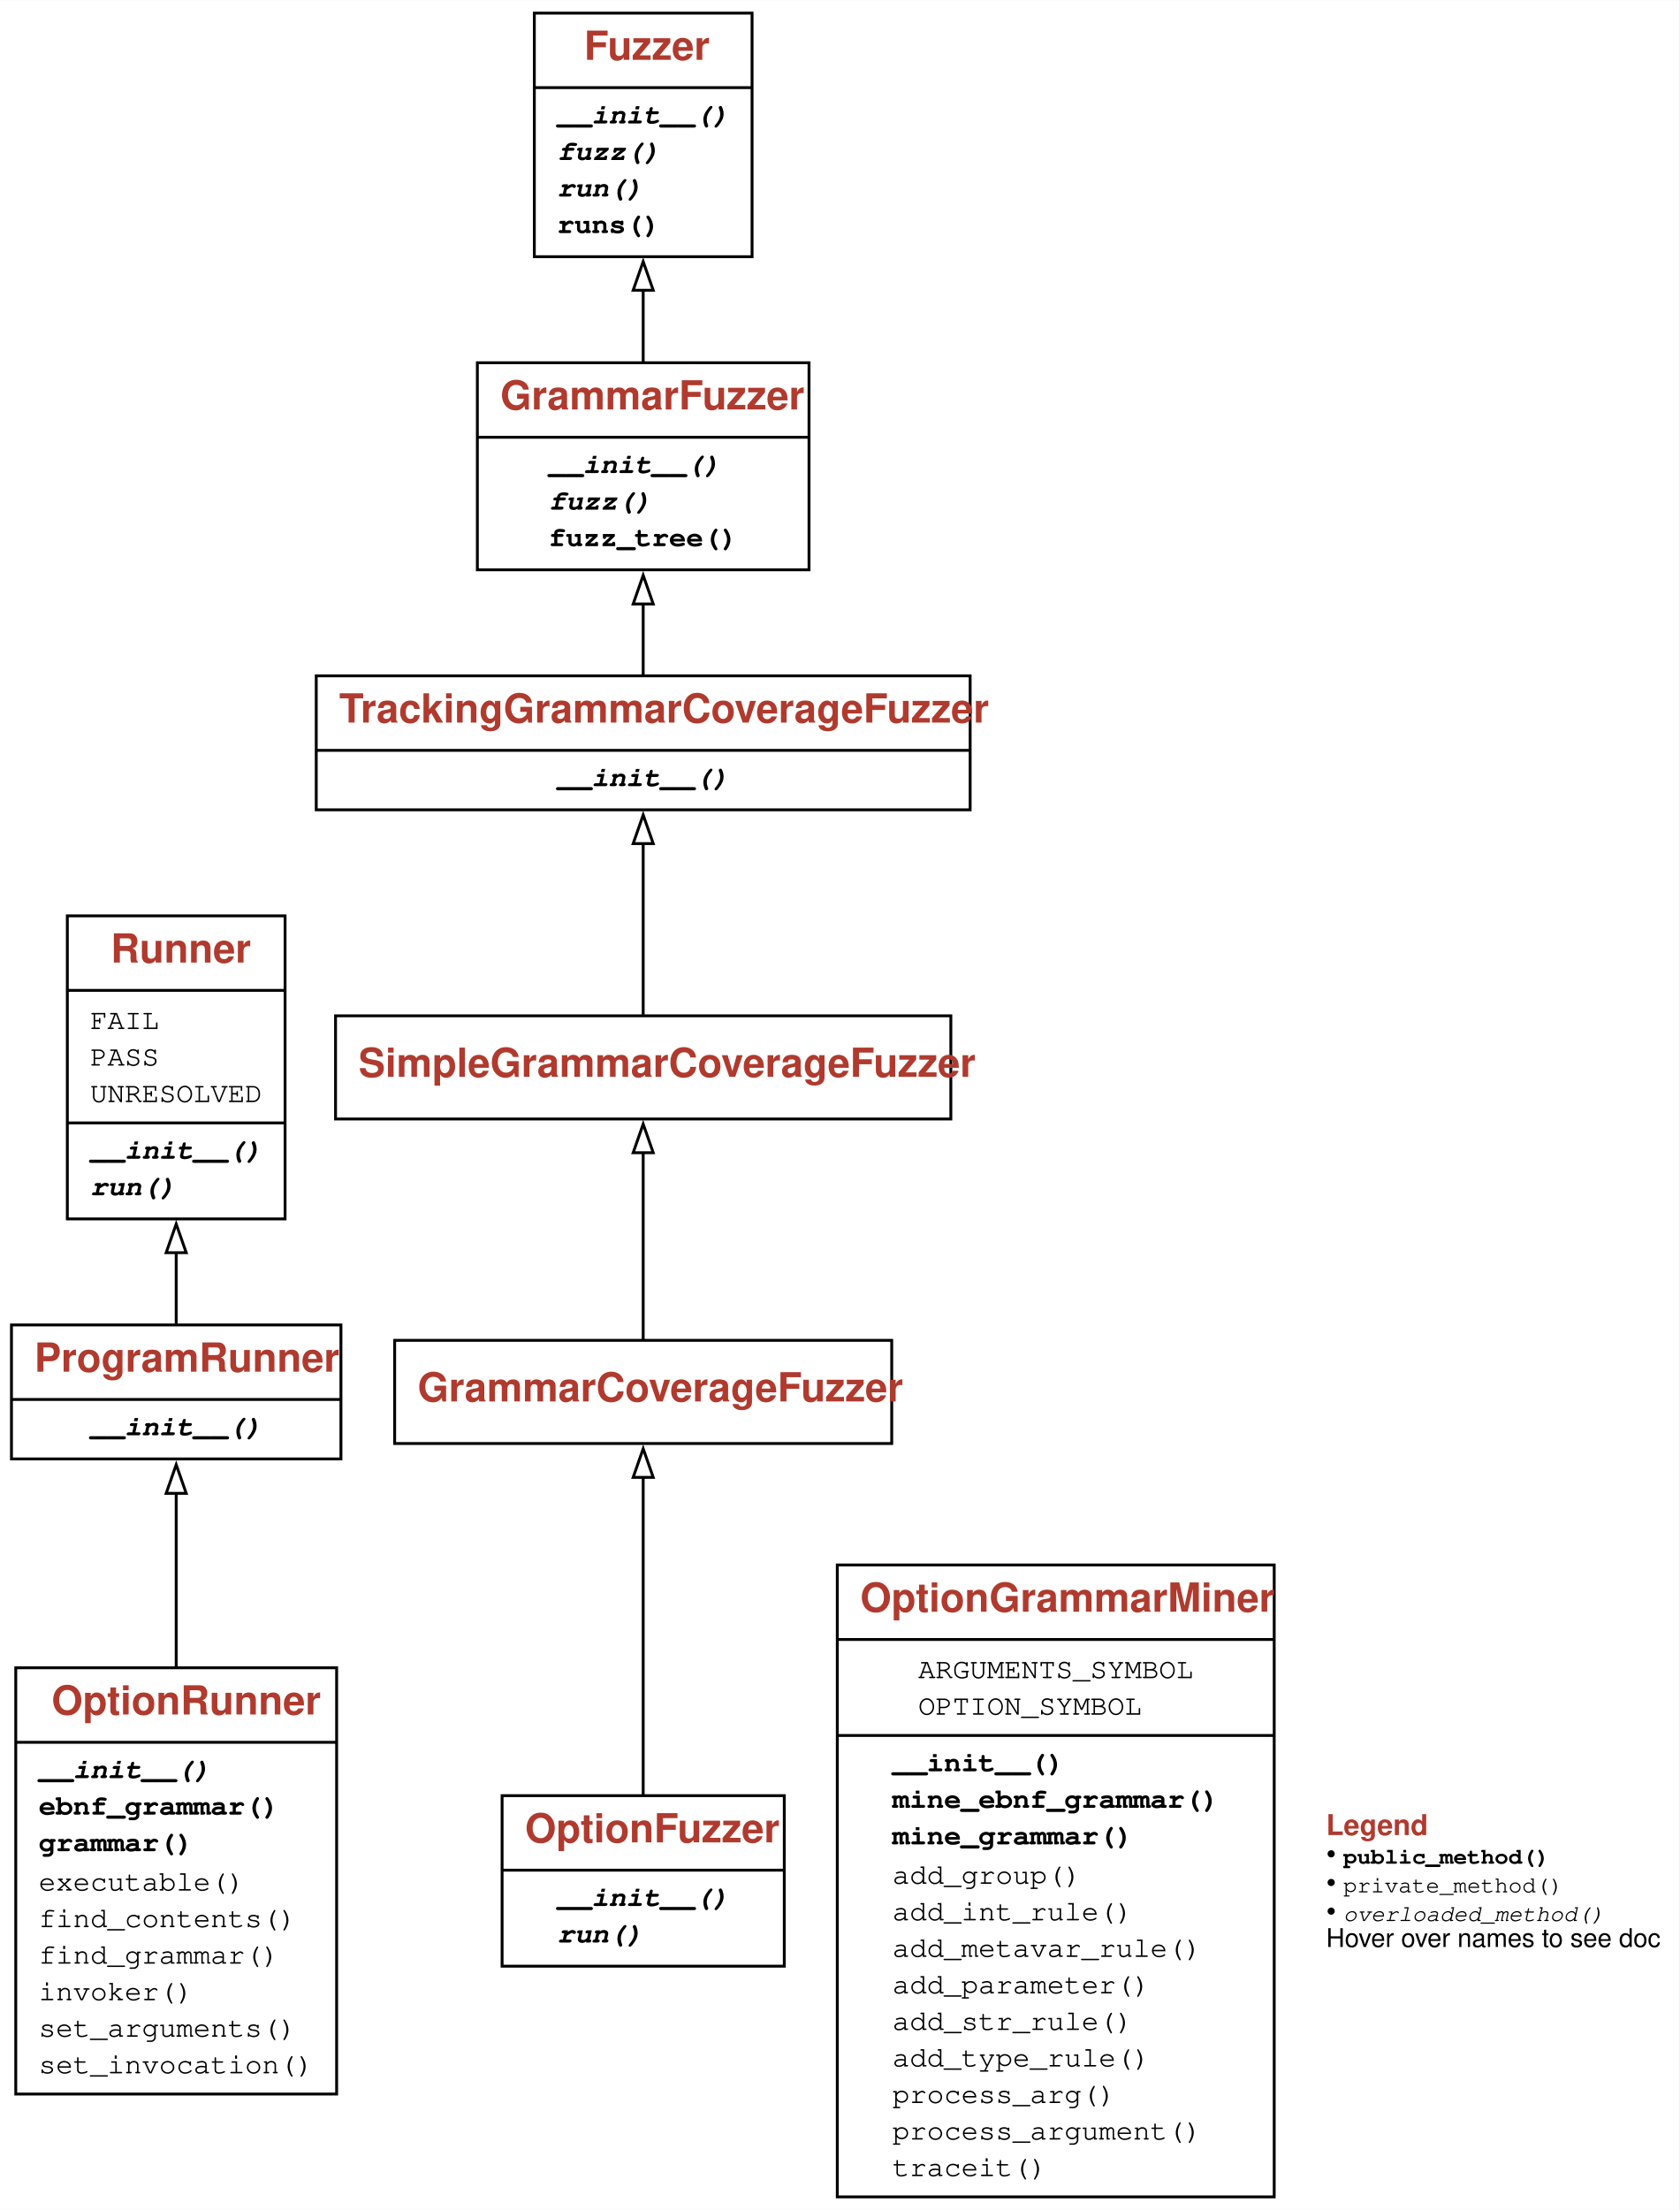
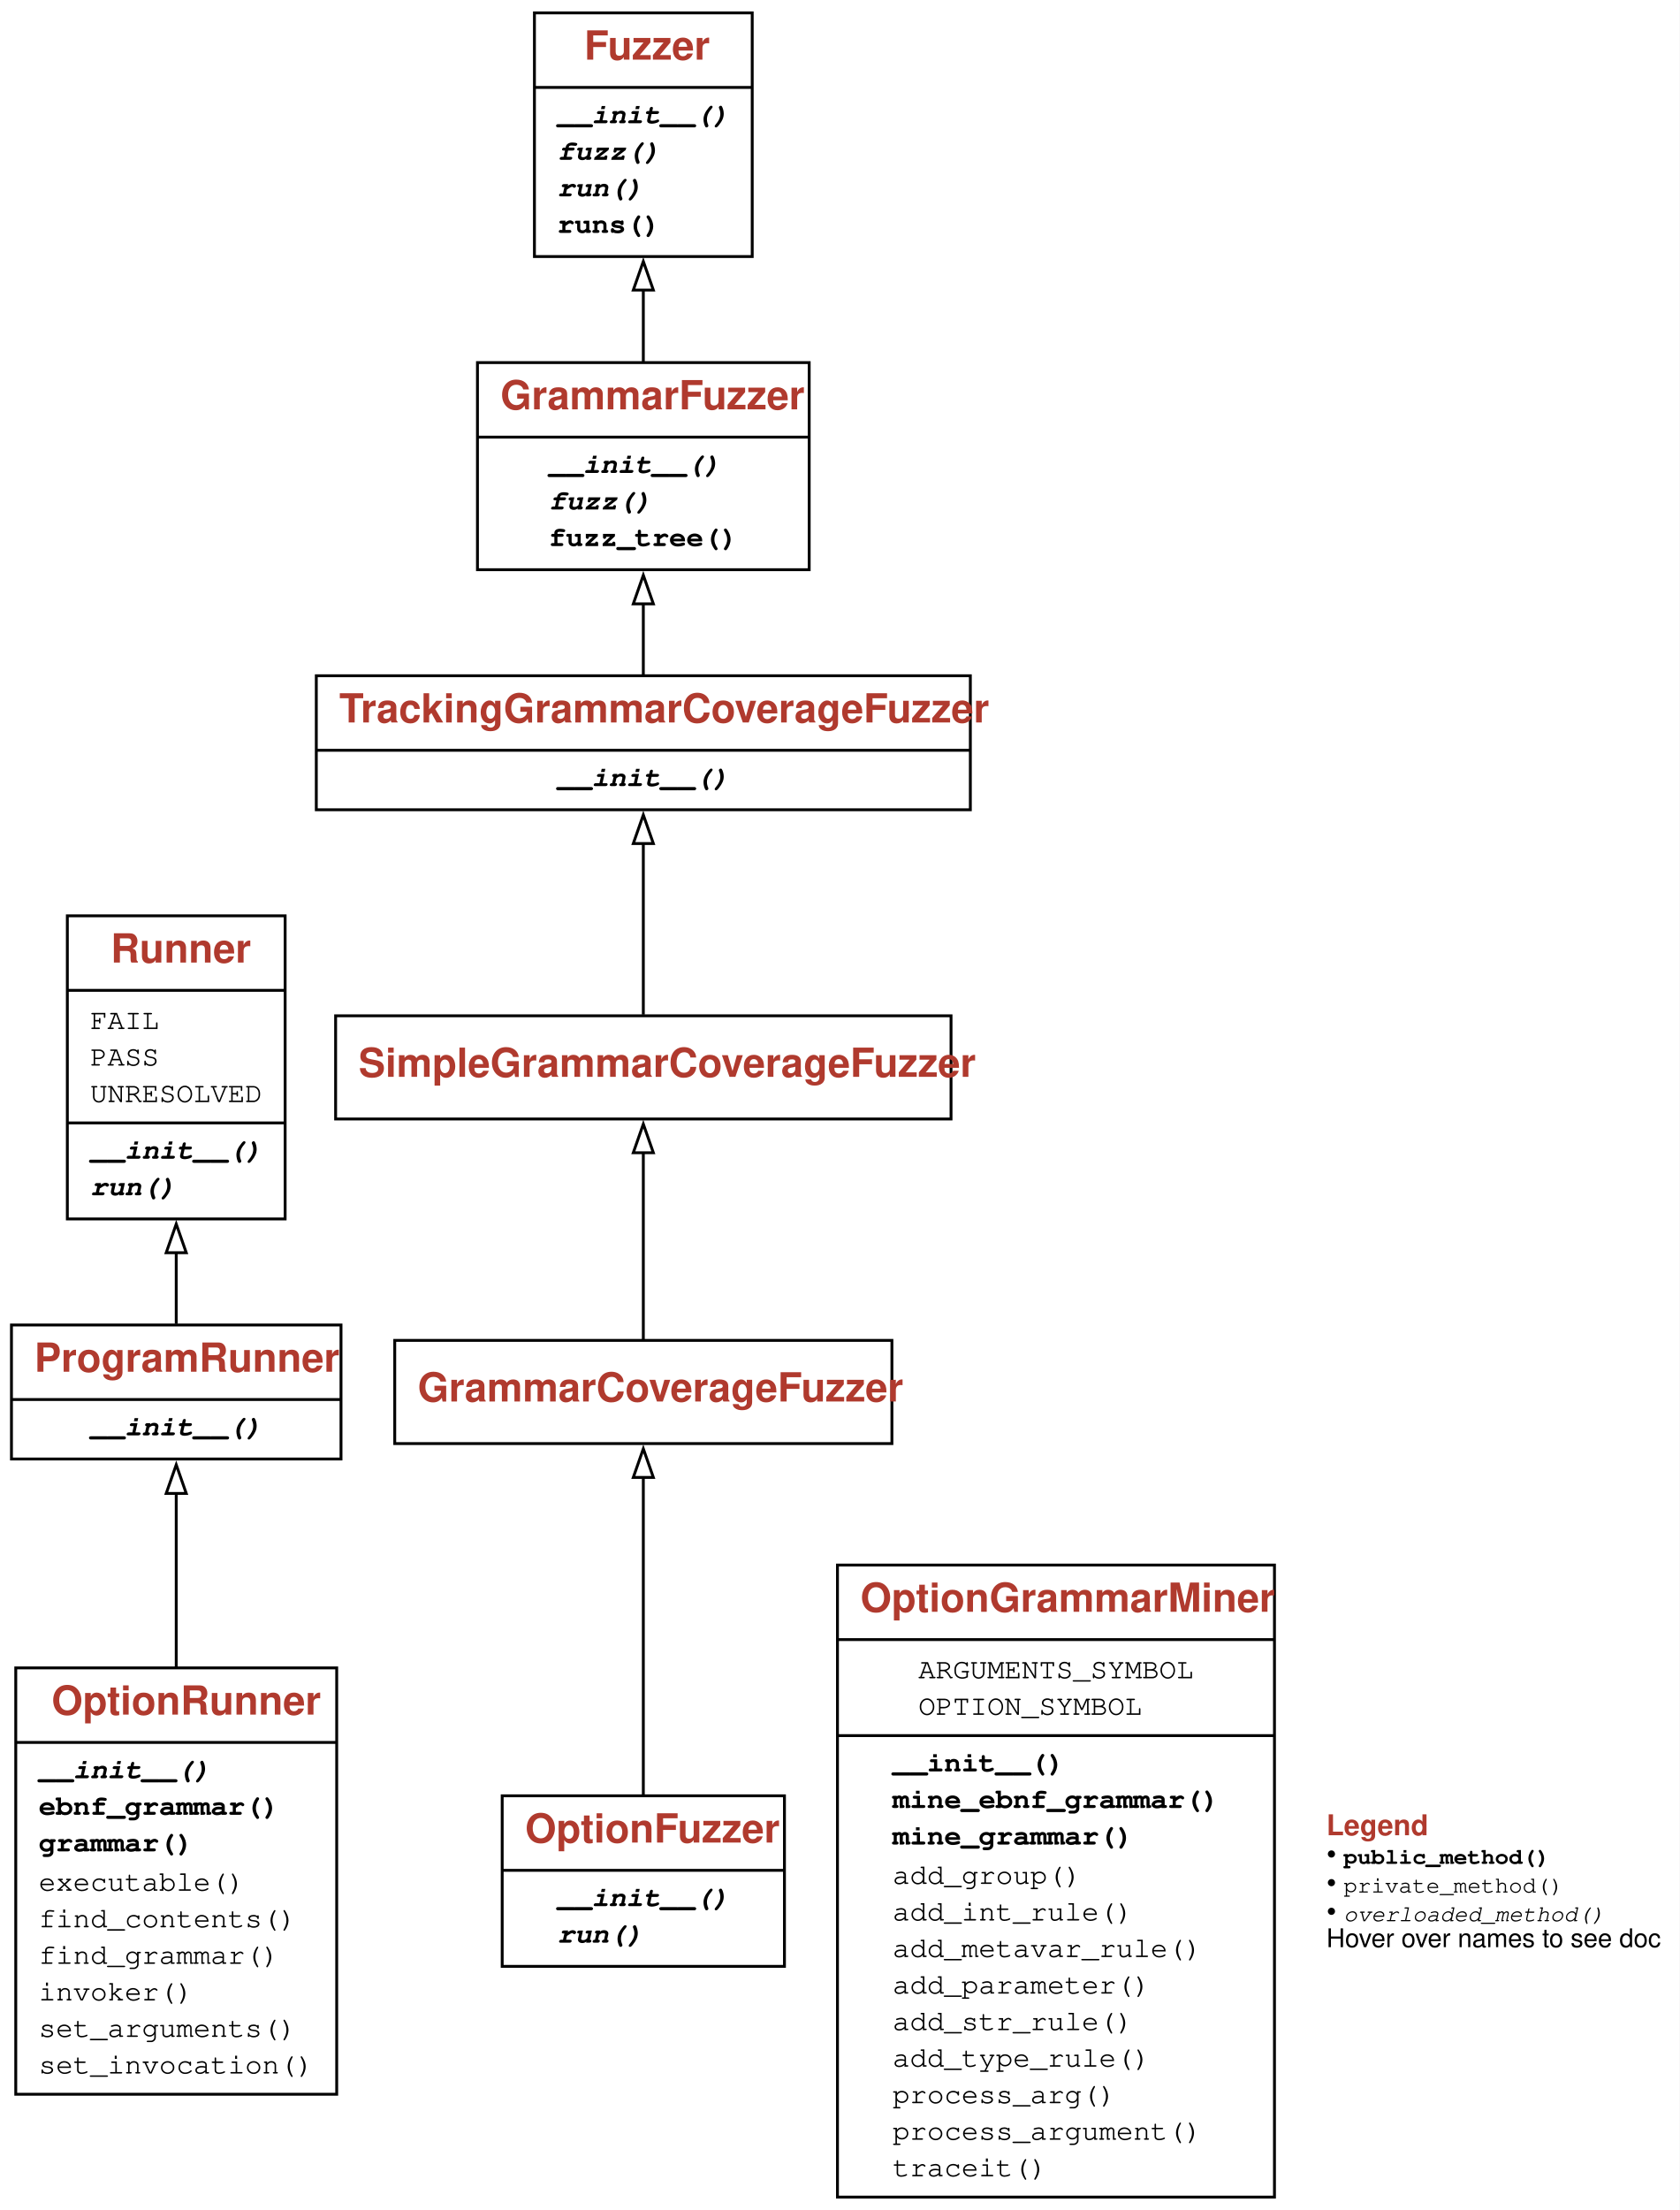
- <svg xmlns="http://www.w3.org/2000/svg" xmlns:xlink="http://www.w3.org/1999/xlink" width="586pt" height="771pt" viewBox="0.00 0.00 586.12 771.00">
+ <svg xmlns="http://www.w3.org/2000/svg" xmlns:xlink="http://www.w3.org/1999/xlink" width="586pt" height="771pt" viewBox="0.00 0.00 586.00 771.00">
  <g id="graph0" class="graph" transform="scale(1 1) rotate(0) translate(4 767)">
    <g id="a_graph0">
      <a xlink:title="OptionRunner class hierarchy">
        <polygon fill="white" stroke="none" points="-4,4 -4,-767 582.12,-767 582.12,4 -4,4" />
      </a>
    </g>
    <g id="node1" class="node">
      <g id="a_node1">
        <a xlink:href="#" xlink:title="class OptionRunner:&#10;Run a program while determining its option grammar">
          <polygon fill="none" stroke="black" points="1.5,-36.38 1.5,-185.12 113.5,-185.12 113.5,-36.38 1.5,-36.38" />
-           <text text-anchor="start" x="14" y="-168.82" font-family="Patua One, Helvetica, sans-serif" font-weight="bold" font-size="14.00" fill="#b03a2e">OptionRunner</text>
+           <text xml:space="preserve" text-anchor="start" x="14" y="-168.82" font-family="Patua One, Helvetica, sans-serif" font-weight="bold" font-size="14.00" fill="#b03a2e">OptionRunner</text>
          <polyline fill="none" stroke="black" points="1.5,-159.12 113.5,-159.12" />
          <g id="a_node1_0">
            <a xlink:href="#" xlink:title="OptionRunner">
              <g id="a_node1_1">
                <a xlink:href="#" xlink:title="__init__(self, program: Union[str, List[str]], arguments: Optional[str] = None, *, log: bool = False, miner_class: Optional[Type[OptionGrammarMiner]] = None):&#10;Constructor.&#10;`program` - the (Python) program to be executed&#10;`arguments` - an (optional) string with arguments for `program`&#10;`log` - if True, enable logging in miner&#10;`miner_class` - the `OptionGrammarMiner` class to be used&#10;(default: `OptionGrammarMiner`)">
-                   <text text-anchor="start" x="9.5" y="-146.62" font-family="'Fira Mono', 'Source Code Pro', 'Courier', monospace" font-weight="bold" font-style="italic" font-size="10.00">__init__()</text>
+                   <text xml:space="preserve" text-anchor="start" x="9.5" y="-146.62" font-family="'Fira Mono', 'Source Code Pro', 'Courier', monospace" font-weight="bold" font-style="italic" font-size="10.00">__init__()</text>
                </a>
              </g>
              <g id="a_node1_2">
                <a xlink:href="#" xlink:title="ebnf_grammar(self):&#10;Return extracted grammar in EBNF form">
-                   <text text-anchor="start" x="9.5" y="-133.88" font-family="'Fira Mono', 'Source Code Pro', 'Courier', monospace" font-weight="bold" font-size="10.00">ebnf_grammar()</text>
+                   <text xml:space="preserve" text-anchor="start" x="9.5" y="-133.88" font-family="'Fira Mono', 'Source Code Pro', 'Courier', monospace" font-weight="bold" font-size="10.00">ebnf_grammar()</text>
                </a>
              </g>
              <g id="a_node1_3">
                <a xlink:href="#" xlink:title="grammar(self):&#10;Return extracted grammar in BNF form">
-                   <text text-anchor="start" x="9.5" y="-121.12" font-family="'Fira Mono', 'Source Code Pro', 'Courier', monospace" font-weight="bold" font-size="10.00">grammar()</text>
+                   <text xml:space="preserve" text-anchor="start" x="9.5" y="-121.12" font-family="'Fira Mono', 'Source Code Pro', 'Courier', monospace" font-weight="bold" font-size="10.00">grammar()</text>
                </a>
              </g>
              <g id="a_node1_4">
                <a xlink:href="#" xlink:title="executable(self)">
-                   <text text-anchor="start" x="9.5" y="-107.38" font-family="'Fira Mono', 'Source Code Pro', 'Courier', monospace" font-size="10.00">executable()</text>
+                   <text xml:space="preserve" text-anchor="start" x="9.5" y="-107.38" font-family="'Fira Mono', 'Source Code Pro', 'Courier', monospace" font-size="10.00">executable()</text>
                </a>
              </g>
              <g id="a_node1_5">
                <a xlink:href="#" xlink:title="find_contents(self)">
-                   <text text-anchor="start" x="9.5" y="-94.62" font-family="'Fira Mono', 'Source Code Pro', 'Courier', monospace" font-size="10.00">find_contents()</text>
+                   <text xml:space="preserve" text-anchor="start" x="9.5" y="-94.62" font-family="'Fira Mono', 'Source Code Pro', 'Courier', monospace" font-size="10.00">find_contents()</text>
                </a>
              </g>
              <g id="a_node1_6">
                <a xlink:href="#" xlink:title="find_grammar(self)">
-                   <text text-anchor="start" x="9.5" y="-81.88" font-family="'Fira Mono', 'Source Code Pro', 'Courier', monospace" font-size="10.00">find_grammar()</text>
+                   <text xml:space="preserve" text-anchor="start" x="9.5" y="-81.88" font-family="'Fira Mono', 'Source Code Pro', 'Courier', monospace" font-size="10.00">find_grammar()</text>
                </a>
              </g>
              <g id="a_node1_7">
                <a xlink:href="#" xlink:title="invoker(self)">
-                   <text text-anchor="start" x="9.5" y="-69.12" font-family="'Fira Mono', 'Source Code Pro', 'Courier', monospace" font-size="10.00">invoker()</text>
+                   <text xml:space="preserve" text-anchor="start" x="9.5" y="-69.12" font-family="'Fira Mono', 'Source Code Pro', 'Courier', monospace" font-size="10.00">invoker()</text>
                </a>
              </g>
              <g id="a_node1_8">
                <a xlink:href="#" xlink:title="set_arguments(self, args)">
-                   <text text-anchor="start" x="9.5" y="-56.38" font-family="'Fira Mono', 'Source Code Pro', 'Courier', monospace" font-size="10.00">set_arguments()</text>
+                   <text xml:space="preserve" text-anchor="start" x="9.5" y="-56.38" font-family="'Fira Mono', 'Source Code Pro', 'Courier', monospace" font-size="10.00">set_arguments()</text>
                </a>
              </g>
              <g id="a_node1_9">
                <a xlink:href="#" xlink:title="set_invocation(self, program)">
-                   <text text-anchor="start" x="9.5" y="-43.62" font-family="'Fira Mono', 'Source Code Pro', 'Courier', monospace" font-size="10.00">set_invocation()</text>
+                   <text xml:space="preserve" text-anchor="start" x="9.5" y="-43.62" font-family="'Fira Mono', 'Source Code Pro', 'Courier', monospace" font-size="10.00">set_invocation()</text>
                </a>
              </g>
            </a>
          </g>
        </a>
      </g>
    </g>
    <g id="node2" class="node">
      <g id="a_node2">
        <a xlink:href="Fuzzer.ipynb" xlink:title="class ProgramRunner:&#10;Test a program with inputs.">
          <polygon fill="none" stroke="black" points="0,-258 0,-304.75 115,-304.75 115,-258 0,-258" />
-           <text text-anchor="start" x="8" y="-288.45" font-family="Patua One, Helvetica, sans-serif" font-weight="bold" font-size="14.00" fill="#b03a2e">ProgramRunner</text>
+           <text xml:space="preserve" text-anchor="start" x="8" y="-288.45" font-family="Patua One, Helvetica, sans-serif" font-weight="bold" font-size="14.00" fill="#b03a2e">ProgramRunner</text>
          <polyline fill="none" stroke="black" points="0,-278.75 115,-278.75" />
          <g id="a_node2_10">
            <a xlink:href="#" xlink:title="ProgramRunner">
              <g id="a_node2_11">
                <a xlink:href="Fuzzer.ipynb" xlink:title="__init__(self, program: Union[str, List[str]]) -&gt; None:&#10;Initialize.&#10;`program` is a program spec as passed to `subprocess.run()`">
-                   <text text-anchor="start" x="27.5" y="-266.25" font-family="'Fira Mono', 'Source Code Pro', 'Courier', monospace" font-weight="bold" font-style="italic" font-size="10.00">__init__()</text>
+                   <text xml:space="preserve" text-anchor="start" x="27.5" y="-266.25" font-family="'Fira Mono', 'Source Code Pro', 'Courier', monospace" font-weight="bold" font-style="italic" font-size="10.00">__init__()</text>
                </a>
              </g>
            </a>
          </g>
        </a>
      </g>
    </g>
    <g id="edge1" class="edge">
      <path fill="none" stroke="black" d="M57.5,-185.22C57.5,-206.42 57.5,-228.55 57.5,-246.13" />
      <polygon fill="none" stroke="black" points="54,-245.99 57.5,-255.99 61,-245.99 54,-245.99" />
    </g>
    <g id="node3" class="node">
      <g id="a_node3">
        <a xlink:href="Fuzzer.ipynb" xlink:title="class Runner:&#10;Base class for testing inputs.">
          <polygon fill="none" stroke="black" points="19.5,-341.75 19.5,-447.5 95.5,-447.5 95.5,-341.75 19.5,-341.75" />
-           <text text-anchor="start" x="34.62" y="-431.2" font-family="Patua One, Helvetica, sans-serif" font-weight="bold" font-size="14.00" fill="#b03a2e">Runner</text>
+           <text xml:space="preserve" text-anchor="start" x="34.62" y="-431.2" font-family="Patua One, Helvetica, sans-serif" font-weight="bold" font-size="14.00" fill="#b03a2e">Runner</text>
          <polyline fill="none" stroke="black" points="19.5,-421.5 95.5,-421.5" />
          <g id="a_node3_12">
            <a xlink:href="#" xlink:title="Runner">
              <g id="a_node3_13">
                <a xlink:href="Fuzzer.ipynb" xlink:title="FAIL = 'FAIL'">
-                   <text text-anchor="start" x="27.5" y="-408" font-family="'Fira Mono', 'Source Code Pro', 'Courier', monospace" font-size="10.00">FAIL</text>
+                   <text xml:space="preserve" text-anchor="start" x="27.5" y="-408" font-family="'Fira Mono', 'Source Code Pro', 'Courier', monospace" font-size="10.00">FAIL</text>
                </a>
              </g>
              <g id="a_node3_14">
                <a xlink:href="Fuzzer.ipynb" xlink:title="PASS = 'PASS'">
-                   <text text-anchor="start" x="27.5" y="-395.25" font-family="'Fira Mono', 'Source Code Pro', 'Courier', monospace" font-size="10.00">PASS</text>
+                   <text xml:space="preserve" text-anchor="start" x="27.5" y="-395.25" font-family="'Fira Mono', 'Source Code Pro', 'Courier', monospace" font-size="10.00">PASS</text>
                </a>
              </g>
              <g id="a_node3_15">
                <a xlink:href="Fuzzer.ipynb" xlink:title="UNRESOLVED = 'UNRESOLVED'">
-                   <text text-anchor="start" x="27.5" y="-382.5" font-family="'Fira Mono', 'Source Code Pro', 'Courier', monospace" font-size="10.00">UNRESOLVED</text>
+                   <text xml:space="preserve" text-anchor="start" x="27.5" y="-382.5" font-family="'Fira Mono', 'Source Code Pro', 'Courier', monospace" font-size="10.00">UNRESOLVED</text>
                </a>
              </g>
            </a>
          </g>
          <polyline fill="none" stroke="black" points="19.5,-375.25 95.5,-375.25" />
          <g id="a_node3_16">
            <a xlink:href="#" xlink:title="Runner">
              <g id="a_node3_17">
                <a xlink:href="Fuzzer.ipynb" xlink:title="__init__(self) -&gt; None:&#10;Initialize">
-                   <text text-anchor="start" x="27.5" y="-362.75" font-family="'Fira Mono', 'Source Code Pro', 'Courier', monospace" font-weight="bold" font-style="italic" font-size="10.00">__init__()</text>
+                   <text xml:space="preserve" text-anchor="start" x="27.5" y="-362.75" font-family="'Fira Mono', 'Source Code Pro', 'Courier', monospace" font-weight="bold" font-style="italic" font-size="10.00">__init__()</text>
                </a>
              </g>
              <g id="a_node3_18">
                <a xlink:href="Fuzzer.ipynb" xlink:title="run(self, inp: str) -&gt; Any:&#10;Run the runner with the given input">
-                   <text text-anchor="start" x="27.5" y="-350" font-family="'Fira Mono', 'Source Code Pro', 'Courier', monospace" font-weight="bold" font-style="italic" font-size="10.00">run()</text>
+                   <text xml:space="preserve" text-anchor="start" x="27.5" y="-350" font-family="'Fira Mono', 'Source Code Pro', 'Courier', monospace" font-weight="bold" font-style="italic" font-size="10.00">run()</text>
                </a>
              </g>
            </a>
          </g>
        </a>
      </g>
    </g>
    <g id="edge2" class="edge">
      <path fill="none" stroke="black" d="M57.5,-305.16C57.5,-312.58 57.5,-321.21 57.5,-330.12" />
      <polygon fill="none" stroke="black" points="54,-329.97 57.5,-339.97 61,-329.97 54,-329.97" />
    </g>
    <g id="node4" class="node">
      <g id="a_node4">
        <a xlink:href="#" xlink:title="class OptionFuzzer:&#10;Fuzz a (Python) program using its arguments">
          <polygon fill="none" stroke="black" points="171.25,-81 171.25,-140.5 269.75,-140.5 269.75,-81 171.25,-81" />
-           <text text-anchor="start" x="179.25" y="-124.2" font-family="Patua One, Helvetica, sans-serif" font-weight="bold" font-size="14.00" fill="#b03a2e">OptionFuzzer</text>
+           <text xml:space="preserve" text-anchor="start" x="179.25" y="-124.2" font-family="Patua One, Helvetica, sans-serif" font-weight="bold" font-size="14.00" fill="#b03a2e">OptionFuzzer</text>
          <polyline fill="none" stroke="black" points="171.25,-114.5 269.75,-114.5" />
          <g id="a_node4_19">
            <a xlink:href="#" xlink:title="OptionFuzzer">
              <g id="a_node4_20">
                <a xlink:href="#" xlink:title="__init__(self, runner: OptionRunner, *args, **kwargs):&#10;Constructor. `runner` is an OptionRunner.">
-                   <text text-anchor="start" x="190.5" y="-102" font-family="'Fira Mono', 'Source Code Pro', 'Courier', monospace" font-weight="bold" font-style="italic" font-size="10.00">__init__()</text>
+                   <text xml:space="preserve" text-anchor="start" x="190.5" y="-102" font-family="'Fira Mono', 'Source Code Pro', 'Courier', monospace" font-weight="bold" font-style="italic" font-size="10.00">__init__()</text>
                </a>
              </g>
              <g id="a_node4_21">
                <a xlink:href="#" xlink:title="run(self, runner=None, inp=''):&#10;Run `runner` with fuzz input">
-                   <text text-anchor="start" x="190.5" y="-89.25" font-family="'Fira Mono', 'Source Code Pro', 'Courier', monospace" font-weight="bold" font-style="italic" font-size="10.00">run()</text>
+                   <text xml:space="preserve" text-anchor="start" x="190.5" y="-89.25" font-family="'Fira Mono', 'Source Code Pro', 'Courier', monospace" font-weight="bold" font-style="italic" font-size="10.00">run()</text>
                </a>
              </g>
            </a>
          </g>
        </a>
      </g>
    </g>
    <g id="node5" class="node">
      <g id="a_node5">
        <a xlink:href="GrammarCoverageFuzzer.ipynb" xlink:title="class GrammarCoverageFuzzer:&#10;Produce from grammars, aiming for coverage of all expansions.">
          <polygon fill="none" stroke="black" points="133.75,-263.38 133.75,-299.38 307.25,-299.38 307.25,-263.38 133.75,-263.38" />
-           <text text-anchor="start" x="141.75" y="-278.07" font-family="Patua One, Helvetica, sans-serif" font-weight="bold" font-size="14.00" fill="#b03a2e">GrammarCoverageFuzzer</text>
+           <text xml:space="preserve" text-anchor="start" x="141.75" y="-278.07" font-family="Patua One, Helvetica, sans-serif" font-weight="bold" font-size="14.00" fill="#b03a2e">GrammarCoverageFuzzer</text>
        </a>
      </g>
    </g>
    <g id="edge3" class="edge">
      <path fill="none" stroke="black" d="M220.5,-140.74C220.5,-171.83 220.5,-220.89 220.5,-251.81" />
      <polygon fill="none" stroke="black" points="217,-251.57 220.5,-261.57 224,-251.57 217,-251.57" />
    </g>
    <g id="node6" class="node">
      <g id="a_node6">
        <a xlink:href="GrammarCoverageFuzzer.ipynb" xlink:title="class SimpleGrammarCoverageFuzzer:&#10;When choosing expansions, prefer expansions not covered.">
          <polygon fill="none" stroke="black" points="113.12,-376.62 113.12,-412.62 327.88,-412.62 327.88,-376.62 113.12,-376.62" />
-           <text text-anchor="start" x="121.12" y="-391.32" font-family="Patua One, Helvetica, sans-serif" font-weight="bold" font-size="14.00" fill="#b03a2e">SimpleGrammarCoverageFuzzer</text>
+           <text xml:space="preserve" text-anchor="start" x="121.12" y="-391.32" font-family="Patua One, Helvetica, sans-serif" font-weight="bold" font-size="14.00" fill="#b03a2e">SimpleGrammarCoverageFuzzer</text>
        </a>
      </g>
    </g>
    <g id="edge4" class="edge">
      <path fill="none" stroke="black" d="M220.5,-299.76C220.5,-317.23 220.5,-344.46 220.5,-365.1" />
      <polygon fill="none" stroke="black" points="217,-364.85 220.5,-374.85 224,-364.85 217,-364.85" />
    </g>
    <g id="node7" class="node">
      <g id="a_node7">
        <a xlink:href="GrammarCoverageFuzzer.ipynb" xlink:title="class TrackingGrammarCoverageFuzzer:&#10;Track grammar coverage during production">
          <polygon fill="none" stroke="black" points="106.38,-484.5 106.38,-531.25 334.62,-531.25 334.62,-484.5 106.38,-484.5" />
-           <text text-anchor="start" x="114.38" y="-514.95" font-family="Patua One, Helvetica, sans-serif" font-weight="bold" font-size="14.00" fill="#b03a2e">TrackingGrammarCoverageFuzzer</text>
+           <text xml:space="preserve" text-anchor="start" x="114.38" y="-514.95" font-family="Patua One, Helvetica, sans-serif" font-weight="bold" font-size="14.00" fill="#b03a2e">TrackingGrammarCoverageFuzzer</text>
          <polyline fill="none" stroke="black" points="106.38,-505.25 334.62,-505.25" />
          <g id="a_node7_22">
            <a xlink:href="#" xlink:title="TrackingGrammarCoverageFuzzer">
              <g id="a_node7_23">
                <a xlink:href="GrammarCoverageFuzzer.ipynb" xlink:title="__init__(self, *args, **kwargs) -&gt; None:&#10;Produce strings from `grammar`, starting with `start_symbol`.&#10;If `min_nonterminals` or `max_nonterminals` is given, use them as limits&#10;for the number of nonterminals produced.&#10;If `disp` is set, display the intermediate derivation trees.&#10;If `log` is set, show intermediate steps as text on standard output.">
-                   <text text-anchor="start" x="190.5" y="-492.75" font-family="'Fira Mono', 'Source Code Pro', 'Courier', monospace" font-weight="bold" font-style="italic" font-size="10.00">__init__()</text>
+                   <text xml:space="preserve" text-anchor="start" x="190.5" y="-492.75" font-family="'Fira Mono', 'Source Code Pro', 'Courier', monospace" font-weight="bold" font-style="italic" font-size="10.00">__init__()</text>
                </a>
              </g>
            </a>
          </g>
        </a>
      </g>
    </g>
    <g id="edge5" class="edge">
      <path fill="none" stroke="black" d="M220.5,-413.01C220.5,-428.97 220.5,-453.09 220.5,-472.87" />
      <polygon fill="none" stroke="black" points="217,-472.71 220.5,-482.71 224,-472.71 217,-472.71" />
    </g>
    <g id="node8" class="node">
      <g id="a_node8">
        <a xlink:href="GrammarFuzzer.ipynb" xlink:title="class GrammarFuzzer:&#10;Produce strings from grammars efficiently, using derivation trees.">
          <polygon fill="none" stroke="black" points="162.62,-568.25 162.62,-640.5 278.38,-640.5 278.38,-568.25 162.62,-568.25" />
-           <text text-anchor="start" x="170.62" y="-624.2" font-family="Patua One, Helvetica, sans-serif" font-weight="bold" font-size="14.00" fill="#b03a2e">GrammarFuzzer</text>
+           <text xml:space="preserve" text-anchor="start" x="170.62" y="-624.2" font-family="Patua One, Helvetica, sans-serif" font-weight="bold" font-size="14.00" fill="#b03a2e">GrammarFuzzer</text>
          <polyline fill="none" stroke="black" points="162.62,-614.5 278.38,-614.5" />
          <g id="a_node8_24">
            <a xlink:href="#" xlink:title="GrammarFuzzer">
              <g id="a_node8_25">
                <a xlink:href="GrammarFuzzer.ipynb" xlink:title="__init__(self, grammar: Dict[str, List[Expansion]], start_symbol: str = '&lt;start&gt;', min_nonterminals: int = 0, max_nonterminals: int = 10, disp: bool = False, log: Union[bool, int] = False) -&gt; None:&#10;Produce strings from `grammar`, starting with `start_symbol`.&#10;If `min_nonterminals` or `max_nonterminals` is given, use them as limits&#10;for the number of nonterminals produced.&#10;If `disp` is set, display the intermediate derivation trees.&#10;If `log` is set, show intermediate steps as text on standard output.">
-                   <text text-anchor="start" x="187.5" y="-602" font-family="'Fira Mono', 'Source Code Pro', 'Courier', monospace" font-weight="bold" font-style="italic" font-size="10.00">__init__()</text>
+                   <text xml:space="preserve" text-anchor="start" x="187.5" y="-602" font-family="'Fira Mono', 'Source Code Pro', 'Courier', monospace" font-weight="bold" font-style="italic" font-size="10.00">__init__()</text>
                </a>
              </g>
              <g id="a_node8_26">
                <a xlink:href="GrammarFuzzer.ipynb" xlink:title="fuzz(self) -&gt; str:&#10;Produce a string from the grammar.">
-                   <text text-anchor="start" x="187.5" y="-589.25" font-family="'Fira Mono', 'Source Code Pro', 'Courier', monospace" font-weight="bold" font-style="italic" font-size="10.00">fuzz()</text>
+                   <text xml:space="preserve" text-anchor="start" x="187.5" y="-589.25" font-family="'Fira Mono', 'Source Code Pro', 'Courier', monospace" font-weight="bold" font-style="italic" font-size="10.00">fuzz()</text>
                </a>
              </g>
              <g id="a_node8_27">
                <a xlink:href="GrammarFuzzer.ipynb" xlink:title="fuzz_tree(self) -&gt; DerivationTree:&#10;Produce a derivation tree from the grammar.">
-                   <text text-anchor="start" x="187.5" y="-576.5" font-family="'Fira Mono', 'Source Code Pro', 'Courier', monospace" font-weight="bold" font-size="10.00">fuzz_tree()</text>
+                   <text xml:space="preserve" text-anchor="start" x="187.5" y="-576.5" font-family="'Fira Mono', 'Source Code Pro', 'Courier', monospace" font-weight="bold" font-size="10.00">fuzz_tree()</text>
                </a>
              </g>
            </a>
          </g>
        </a>
      </g>
    </g>
    <g id="edge6" class="edge">
      <path fill="none" stroke="black" d="M220.5,-531.27C220.5,-538.86 220.5,-547.65 220.5,-556.42" />
      <polygon fill="none" stroke="black" points="217,-556.33 220.5,-566.33 224,-556.33 217,-556.33" />
    </g>
    <g id="node9" class="node">
      <g id="a_node9">
        <a xlink:href="Fuzzer.ipynb" xlink:title="class Fuzzer:&#10;Base class for fuzzers.">
          <polygon fill="none" stroke="black" points="182.5,-677.5 182.5,-762.5 258.5,-762.5 258.5,-677.5 182.5,-677.5" />
-           <text text-anchor="start" x="199.88" y="-746.2" font-family="Patua One, Helvetica, sans-serif" font-weight="bold" font-size="14.00" fill="#b03a2e">Fuzzer</text>
+           <text xml:space="preserve" text-anchor="start" x="199.88" y="-746.2" font-family="Patua One, Helvetica, sans-serif" font-weight="bold" font-size="14.00" fill="#b03a2e">Fuzzer</text>
          <polyline fill="none" stroke="black" points="182.5,-736.5 258.5,-736.5" />
          <g id="a_node9_28">
            <a xlink:href="#" xlink:title="Fuzzer">
              <g id="a_node9_29">
                <a xlink:href="Fuzzer.ipynb" xlink:title="__init__(self) -&gt; None:&#10;Constructor">
-                   <text text-anchor="start" x="190.5" y="-724" font-family="'Fira Mono', 'Source Code Pro', 'Courier', monospace" font-weight="bold" font-style="italic" font-size="10.00">__init__()</text>
+                   <text xml:space="preserve" text-anchor="start" x="190.5" y="-724" font-family="'Fira Mono', 'Source Code Pro', 'Courier', monospace" font-weight="bold" font-style="italic" font-size="10.00">__init__()</text>
                </a>
              </g>
              <g id="a_node9_30">
                <a xlink:href="Fuzzer.ipynb" xlink:title="fuzz(self) -&gt; str:&#10;Return fuzz input">
-                   <text text-anchor="start" x="190.5" y="-711.25" font-family="'Fira Mono', 'Source Code Pro', 'Courier', monospace" font-weight="bold" font-style="italic" font-size="10.00">fuzz()</text>
+                   <text xml:space="preserve" text-anchor="start" x="190.5" y="-711.25" font-family="'Fira Mono', 'Source Code Pro', 'Courier', monospace" font-weight="bold" font-style="italic" font-size="10.00">fuzz()</text>
                </a>
              </g>
              <g id="a_node9_31">
                <a xlink:href="Fuzzer.ipynb" xlink:title="run(self, runner: Fuzzer.Runner = &lt;Fuzzer.Runner object&gt;) -&gt; Tuple[subprocess.CompletedProcess, str]:&#10;Run `runner` with fuzz input">
-                   <text text-anchor="start" x="190.5" y="-698.5" font-family="'Fira Mono', 'Source Code Pro', 'Courier', monospace" font-weight="bold" font-style="italic" font-size="10.00">run()</text>
+                   <text xml:space="preserve" text-anchor="start" x="190.5" y="-698.5" font-family="'Fira Mono', 'Source Code Pro', 'Courier', monospace" font-weight="bold" font-style="italic" font-size="10.00">run()</text>
                </a>
              </g>
              <g id="a_node9_32">
                <a xlink:href="Fuzzer.ipynb" xlink:title="runs(self, runner: Fuzzer.Runner = &lt;Fuzzer.PrintRunner object&gt;, trials: int = 10) -&gt; List[Tuple[subprocess.CompletedProcess, str]]:&#10;Run `runner` with fuzz input, `trials` times">
-                   <text text-anchor="start" x="190.5" y="-685.75" font-family="'Fira Mono', 'Source Code Pro', 'Courier', monospace" font-weight="bold" font-size="10.00">runs()</text>
+                   <text xml:space="preserve" text-anchor="start" x="190.5" y="-685.75" font-family="'Fira Mono', 'Source Code Pro', 'Courier', monospace" font-weight="bold" font-size="10.00">runs()</text>
                </a>
              </g>
            </a>
          </g>
        </a>
      </g>
    </g>
    <g id="edge7" class="edge">
      <path fill="none" stroke="black" d="M220.5,-640.7C220.5,-648.68 220.5,-657.31 220.5,-665.83" />
      <polygon fill="none" stroke="black" points="217,-665.8 220.5,-675.8 224,-665.8 217,-665.8" />
    </g>
    <g id="node10" class="node">
      <g id="a_node10">
        <a xlink:href="#" xlink:title="class OptionGrammarMiner:&#10;Helper class for extracting option grammars">
          <polygon fill="none" stroke="black" points="288.25,-0.5 288.25,-221 440.75,-221 440.75,-0.5 288.25,-0.5" />
-           <text text-anchor="start" x="296.25" y="-204.7" font-family="Patua One, Helvetica, sans-serif" font-weight="bold" font-size="14.00" fill="#b03a2e">OptionGrammarMiner</text>
+           <text xml:space="preserve" text-anchor="start" x="296.25" y="-204.7" font-family="Patua One, Helvetica, sans-serif" font-weight="bold" font-size="14.00" fill="#b03a2e">OptionGrammarMiner</text>
          <polyline fill="none" stroke="black" points="288.25,-195 440.75,-195" />
          <g id="a_node10_33">
            <a xlink:href="#" xlink:title="OptionGrammarMiner">
              <g id="a_node10_34">
                <a xlink:href="#" xlink:title="ARGUMENTS_SYMBOL = '&lt;arguments&gt;'">
-                   <text text-anchor="start" x="316.5" y="-181.5" font-family="'Fira Mono', 'Source Code Pro', 'Courier', monospace" font-size="10.00">ARGUMENTS_SYMBOL</text>
+                   <text xml:space="preserve" text-anchor="start" x="316.5" y="-181.5" font-family="'Fira Mono', 'Source Code Pro', 'Courier', monospace" font-size="10.00">ARGUMENTS_SYMBOL</text>
                </a>
              </g>
              <g id="a_node10_35">
                <a xlink:href="#" xlink:title="OPTION_SYMBOL = '&lt;option&gt;'">
-                   <text text-anchor="start" x="316.5" y="-168.75" font-family="'Fira Mono', 'Source Code Pro', 'Courier', monospace" font-size="10.00">OPTION_SYMBOL</text>
+                   <text xml:space="preserve" text-anchor="start" x="316.5" y="-168.75" font-family="'Fira Mono', 'Source Code Pro', 'Courier', monospace" font-size="10.00">OPTION_SYMBOL</text>
                </a>
              </g>
            </a>
          </g>
          <polyline fill="none" stroke="black" points="288.25,-161.5 440.75,-161.5" />
          <g id="a_node10_36">
            <a xlink:href="#" xlink:title="OptionGrammarMiner">
              <g id="a_node10_37">
                <a xlink:href="#" xlink:title="__init__(self, function: Callable, log: bool = False):&#10;Constructor.&#10;`function` - a function processing arguments using argparse()&#10;`log` - output diagnostics if True">
-                   <text text-anchor="start" x="307.5" y="-149" font-family="'Fira Mono', 'Source Code Pro', 'Courier', monospace" font-weight="bold" font-size="10.00">__init__()</text>
+                   <text xml:space="preserve" text-anchor="start" x="307.5" y="-149" font-family="'Fira Mono', 'Source Code Pro', 'Courier', monospace" font-weight="bold" font-size="10.00">__init__()</text>
                </a>
              </g>
              <g id="a_node10_38">
                <a xlink:href="#" xlink:title="mine_ebnf_grammar(self):&#10;Extract EBNF option grammar">
-                   <text text-anchor="start" x="307.5" y="-136.25" font-family="'Fira Mono', 'Source Code Pro', 'Courier', monospace" font-weight="bold" font-size="10.00">mine_ebnf_grammar()</text>
+                   <text xml:space="preserve" text-anchor="start" x="307.5" y="-136.25" font-family="'Fira Mono', 'Source Code Pro', 'Courier', monospace" font-weight="bold" font-size="10.00">mine_ebnf_grammar()</text>
                </a>
              </g>
              <g id="a_node10_39">
                <a xlink:href="#" xlink:title="mine_grammar(self):&#10;Extract BNF option grammar">
-                   <text text-anchor="start" x="307.5" y="-123.5" font-family="'Fira Mono', 'Source Code Pro', 'Courier', monospace" font-weight="bold" font-size="10.00">mine_grammar()</text>
+                   <text xml:space="preserve" text-anchor="start" x="307.5" y="-123.5" font-family="'Fira Mono', 'Source Code Pro', 'Courier', monospace" font-weight="bold" font-size="10.00">mine_grammar()</text>
                </a>
              </g>
              <g id="a_node10_40">
                <a xlink:href="#" xlink:title="add_group(self, locals, exclusive)">
-                   <text text-anchor="start" x="307.5" y="-109.75" font-family="'Fira Mono', 'Source Code Pro', 'Courier', monospace" font-size="10.00">add_group()</text>
+                   <text xml:space="preserve" text-anchor="start" x="307.5" y="-109.75" font-family="'Fira Mono', 'Source Code Pro', 'Courier', monospace" font-size="10.00">add_group()</text>
                </a>
              </g>
              <g id="a_node10_41">
                <a xlink:href="#" xlink:title="add_int_rule(self)">
-                   <text text-anchor="start" x="307.5" y="-97" font-family="'Fira Mono', 'Source Code Pro', 'Courier', monospace" font-size="10.00">add_int_rule()</text>
+                   <text xml:space="preserve" text-anchor="start" x="307.5" y="-97" font-family="'Fira Mono', 'Source Code Pro', 'Courier', monospace" font-size="10.00">add_int_rule()</text>
                </a>
              </g>
              <g id="a_node10_42">
                <a xlink:href="#" xlink:title="add_metavar_rule(self, metavar, type_)">
-                   <text text-anchor="start" x="307.5" y="-84.25" font-family="'Fira Mono', 'Source Code Pro', 'Courier', monospace" font-size="10.00">add_metavar_rule()</text>
+                   <text xml:space="preserve" text-anchor="start" x="307.5" y="-84.25" font-family="'Fira Mono', 'Source Code Pro', 'Courier', monospace" font-size="10.00">add_metavar_rule()</text>
                </a>
              </g>
              <g id="a_node10_43">
                <a xlink:href="#" xlink:title="add_parameter(self, kwargs, metavar)">
-                   <text text-anchor="start" x="307.5" y="-71.5" font-family="'Fira Mono', 'Source Code Pro', 'Courier', monospace" font-size="10.00">add_parameter()</text>
+                   <text xml:space="preserve" text-anchor="start" x="307.5" y="-71.5" font-family="'Fira Mono', 'Source Code Pro', 'Courier', monospace" font-size="10.00">add_parameter()</text>
                </a>
              </g>
              <g id="a_node10_44">
                <a xlink:href="#" xlink:title="add_str_rule(self)">
-                   <text text-anchor="start" x="307.5" y="-58.75" font-family="'Fira Mono', 'Source Code Pro', 'Courier', monospace" font-size="10.00">add_str_rule()</text>
+                   <text xml:space="preserve" text-anchor="start" x="307.5" y="-58.75" font-family="'Fira Mono', 'Source Code Pro', 'Courier', monospace" font-size="10.00">add_str_rule()</text>
                </a>
              </g>
              <g id="a_node10_45">
                <a xlink:href="#" xlink:title="add_type_rule(self, type_)">
-                   <text text-anchor="start" x="307.5" y="-46" font-family="'Fira Mono', 'Source Code Pro', 'Courier', monospace" font-size="10.00">add_type_rule()</text>
+                   <text xml:space="preserve" text-anchor="start" x="307.5" y="-46" font-family="'Fira Mono', 'Source Code Pro', 'Courier', monospace" font-size="10.00">add_type_rule()</text>
                </a>
              </g>
              <g id="a_node10_46">
                <a xlink:href="#" xlink:title="process_arg(self, arg, in_group, kwargs)">
-                   <text text-anchor="start" x="307.5" y="-33.25" font-family="'Fira Mono', 'Source Code Pro', 'Courier', monospace" font-size="10.00">process_arg()</text>
+                   <text xml:space="preserve" text-anchor="start" x="307.5" y="-33.25" font-family="'Fira Mono', 'Source Code Pro', 'Courier', monospace" font-size="10.00">process_arg()</text>
                </a>
              </g>
              <g id="a_node10_47">
                <a xlink:href="#" xlink:title="process_argument(self, locals, in_group)">
-                   <text text-anchor="start" x="307.5" y="-20.5" font-family="'Fira Mono', 'Source Code Pro', 'Courier', monospace" font-size="10.00">process_argument()</text>
+                   <text xml:space="preserve" text-anchor="start" x="307.5" y="-20.5" font-family="'Fira Mono', 'Source Code Pro', 'Courier', monospace" font-size="10.00">process_argument()</text>
                </a>
              </g>
              <g id="a_node10_48">
                <a xlink:href="#" xlink:title="traceit(self, frame, event, arg)">
-                   <text text-anchor="start" x="307.5" y="-7.75" font-family="'Fira Mono', 'Source Code Pro', 'Courier', monospace" font-size="10.00">traceit()</text>
+                   <text xml:space="preserve" text-anchor="start" x="307.5" y="-7.75" font-family="'Fira Mono', 'Source Code Pro', 'Courier', monospace" font-size="10.00">traceit()</text>
                </a>
              </g>
            </a>
          </g>
        </a>
      </g>
    </g>
    <g id="node11" class="node">
-       <text text-anchor="start" x="458.88" y="-126.75" font-family="Patua One, Helvetica, sans-serif" font-weight="bold" font-size="10.00" fill="#b03a2e">Legend</text>
-       <text text-anchor="start" x="458.88" y="-116.75" font-family="Patua One, Helvetica, sans-serif" font-size="10.00">• </text>
-       <text text-anchor="start" x="464.88" y="-116.75" font-family="'Fira Mono', 'Source Code Pro', 'Courier', monospace" font-weight="bold" font-size="8.00">public_method()</text>
-       <text text-anchor="start" x="458.88" y="-106.75" font-family="Patua One, Helvetica, sans-serif" font-size="10.00">• </text>
-       <text text-anchor="start" x="464.88" y="-106.75" font-family="'Fira Mono', 'Source Code Pro', 'Courier', monospace" font-size="8.00">private_method()</text>
-       <text text-anchor="start" x="458.88" y="-96.75" font-family="Patua One, Helvetica, sans-serif" font-size="10.00">• </text>
-       <text text-anchor="start" x="464.88" y="-96.75" font-family="'Fira Mono', 'Source Code Pro', 'Courier', monospace" font-style="italic" font-size="8.00">overloaded_method()</text>
-       <text text-anchor="start" x="458.88" y="-87.7" font-family="Helvetica,sans-Serif" font-size="9.00">Hover over names to see doc</text>
+       <text xml:space="preserve" text-anchor="start" x="458.88" y="-126.75" font-family="Patua One, Helvetica, sans-serif" font-weight="bold" font-size="10.00" fill="#b03a2e">Legend</text>
+       <text xml:space="preserve" text-anchor="start" x="458.88" y="-116.75" font-family="Patua One, Helvetica, sans-serif" font-size="10.00">• </text>
+       <text xml:space="preserve" text-anchor="start" x="464.88" y="-116.75" font-family="'Fira Mono', 'Source Code Pro', 'Courier', monospace" font-weight="bold" font-size="8.00">public_method()</text>
+       <text xml:space="preserve" text-anchor="start" x="458.88" y="-106.75" font-family="Patua One, Helvetica, sans-serif" font-size="10.00">• </text>
+       <text xml:space="preserve" text-anchor="start" x="464.88" y="-106.75" font-family="'Fira Mono', 'Source Code Pro', 'Courier', monospace" font-size="8.00">private_method()</text>
+       <text xml:space="preserve" text-anchor="start" x="458.88" y="-96.75" font-family="Patua One, Helvetica, sans-serif" font-size="10.00">• </text>
+       <text xml:space="preserve" text-anchor="start" x="464.88" y="-96.75" font-family="'Fira Mono', 'Source Code Pro', 'Courier', monospace" font-style="italic" font-size="8.00">overloaded_method()</text>
+       <text xml:space="preserve" text-anchor="start" x="458.88" y="-87.7" font-family="Helvetica,sans-Serif" font-size="9.00">Hover over names to see doc</text>
    </g>
  </g>
</svg>
